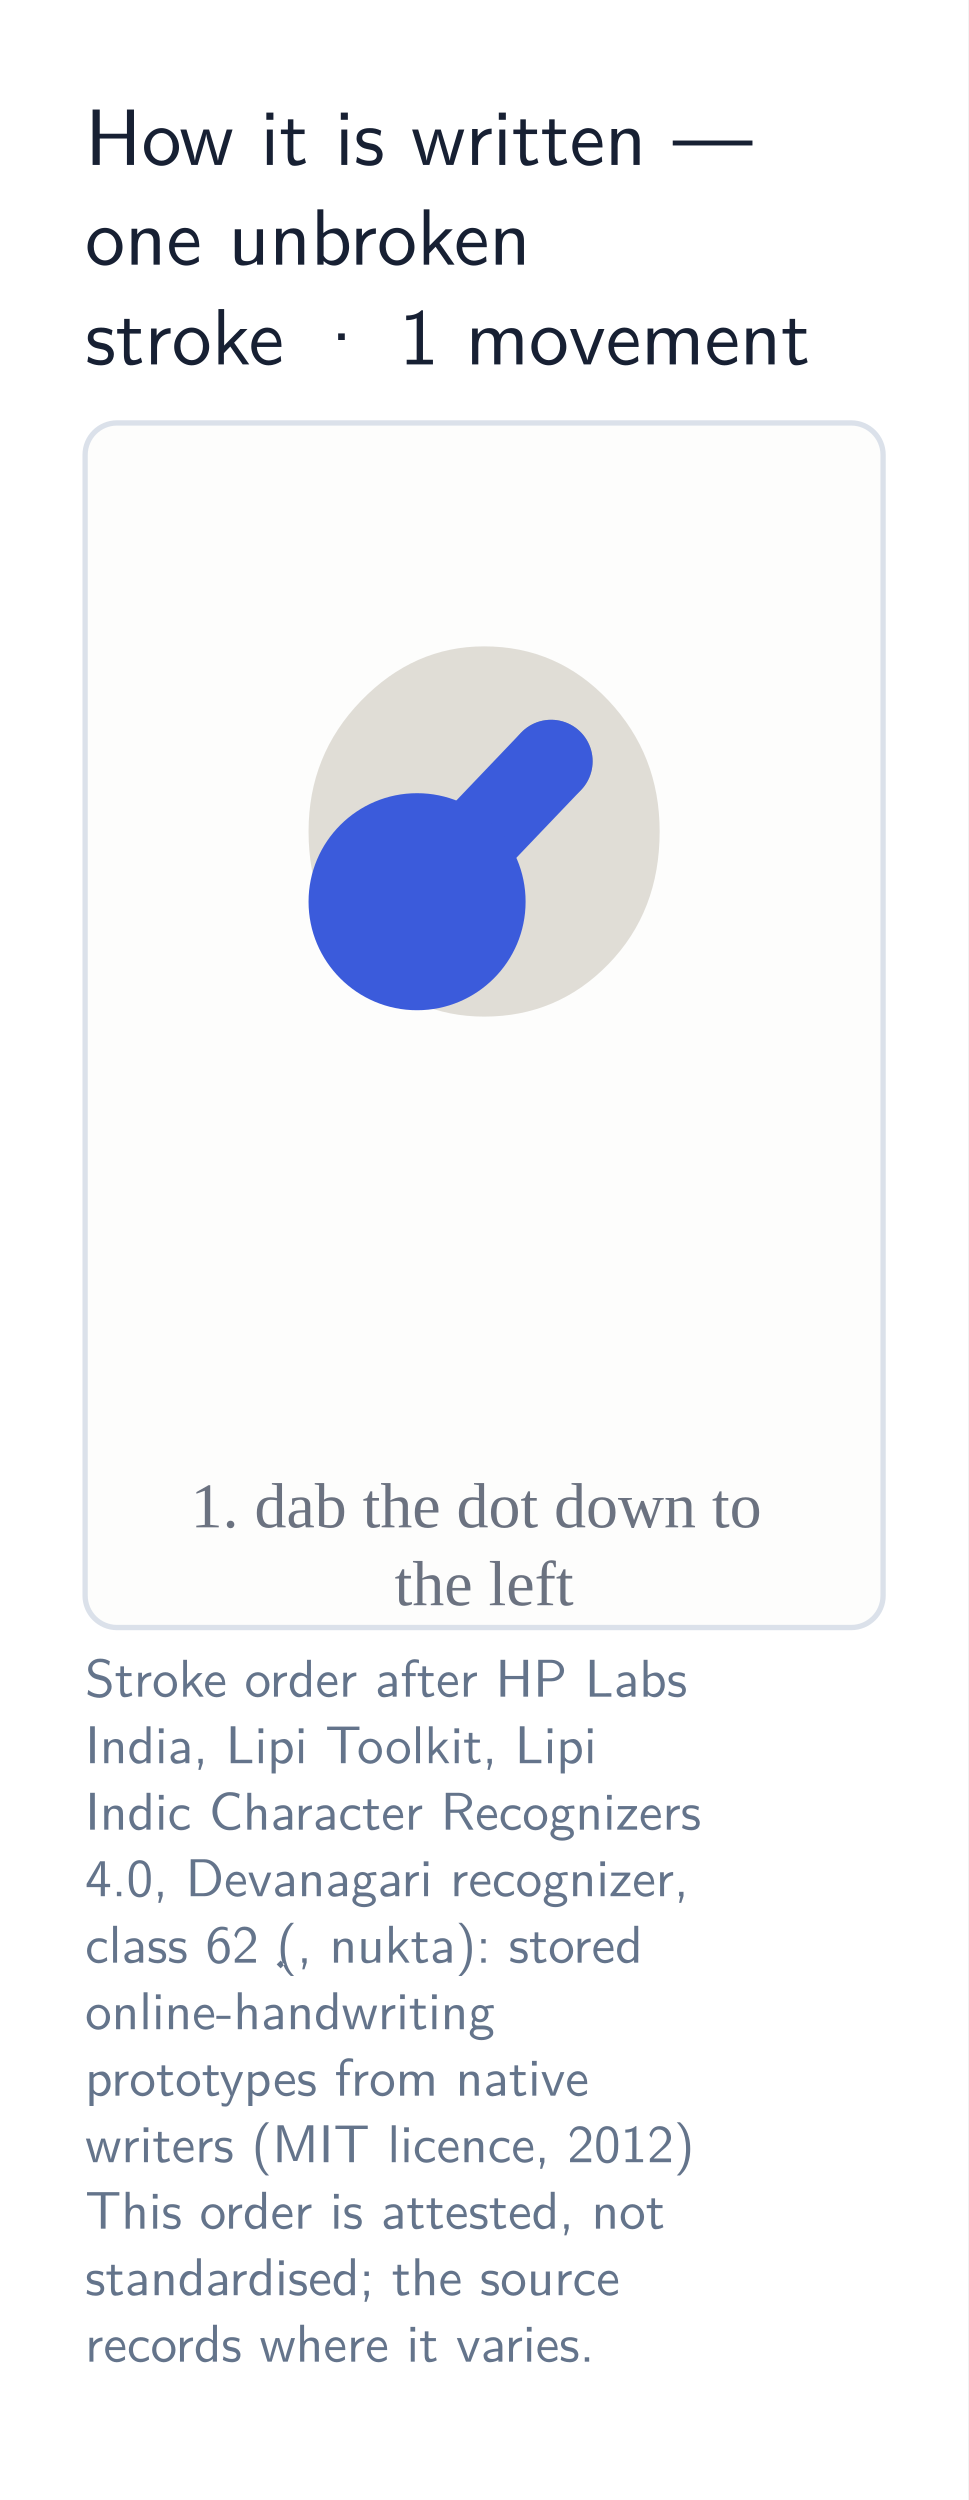
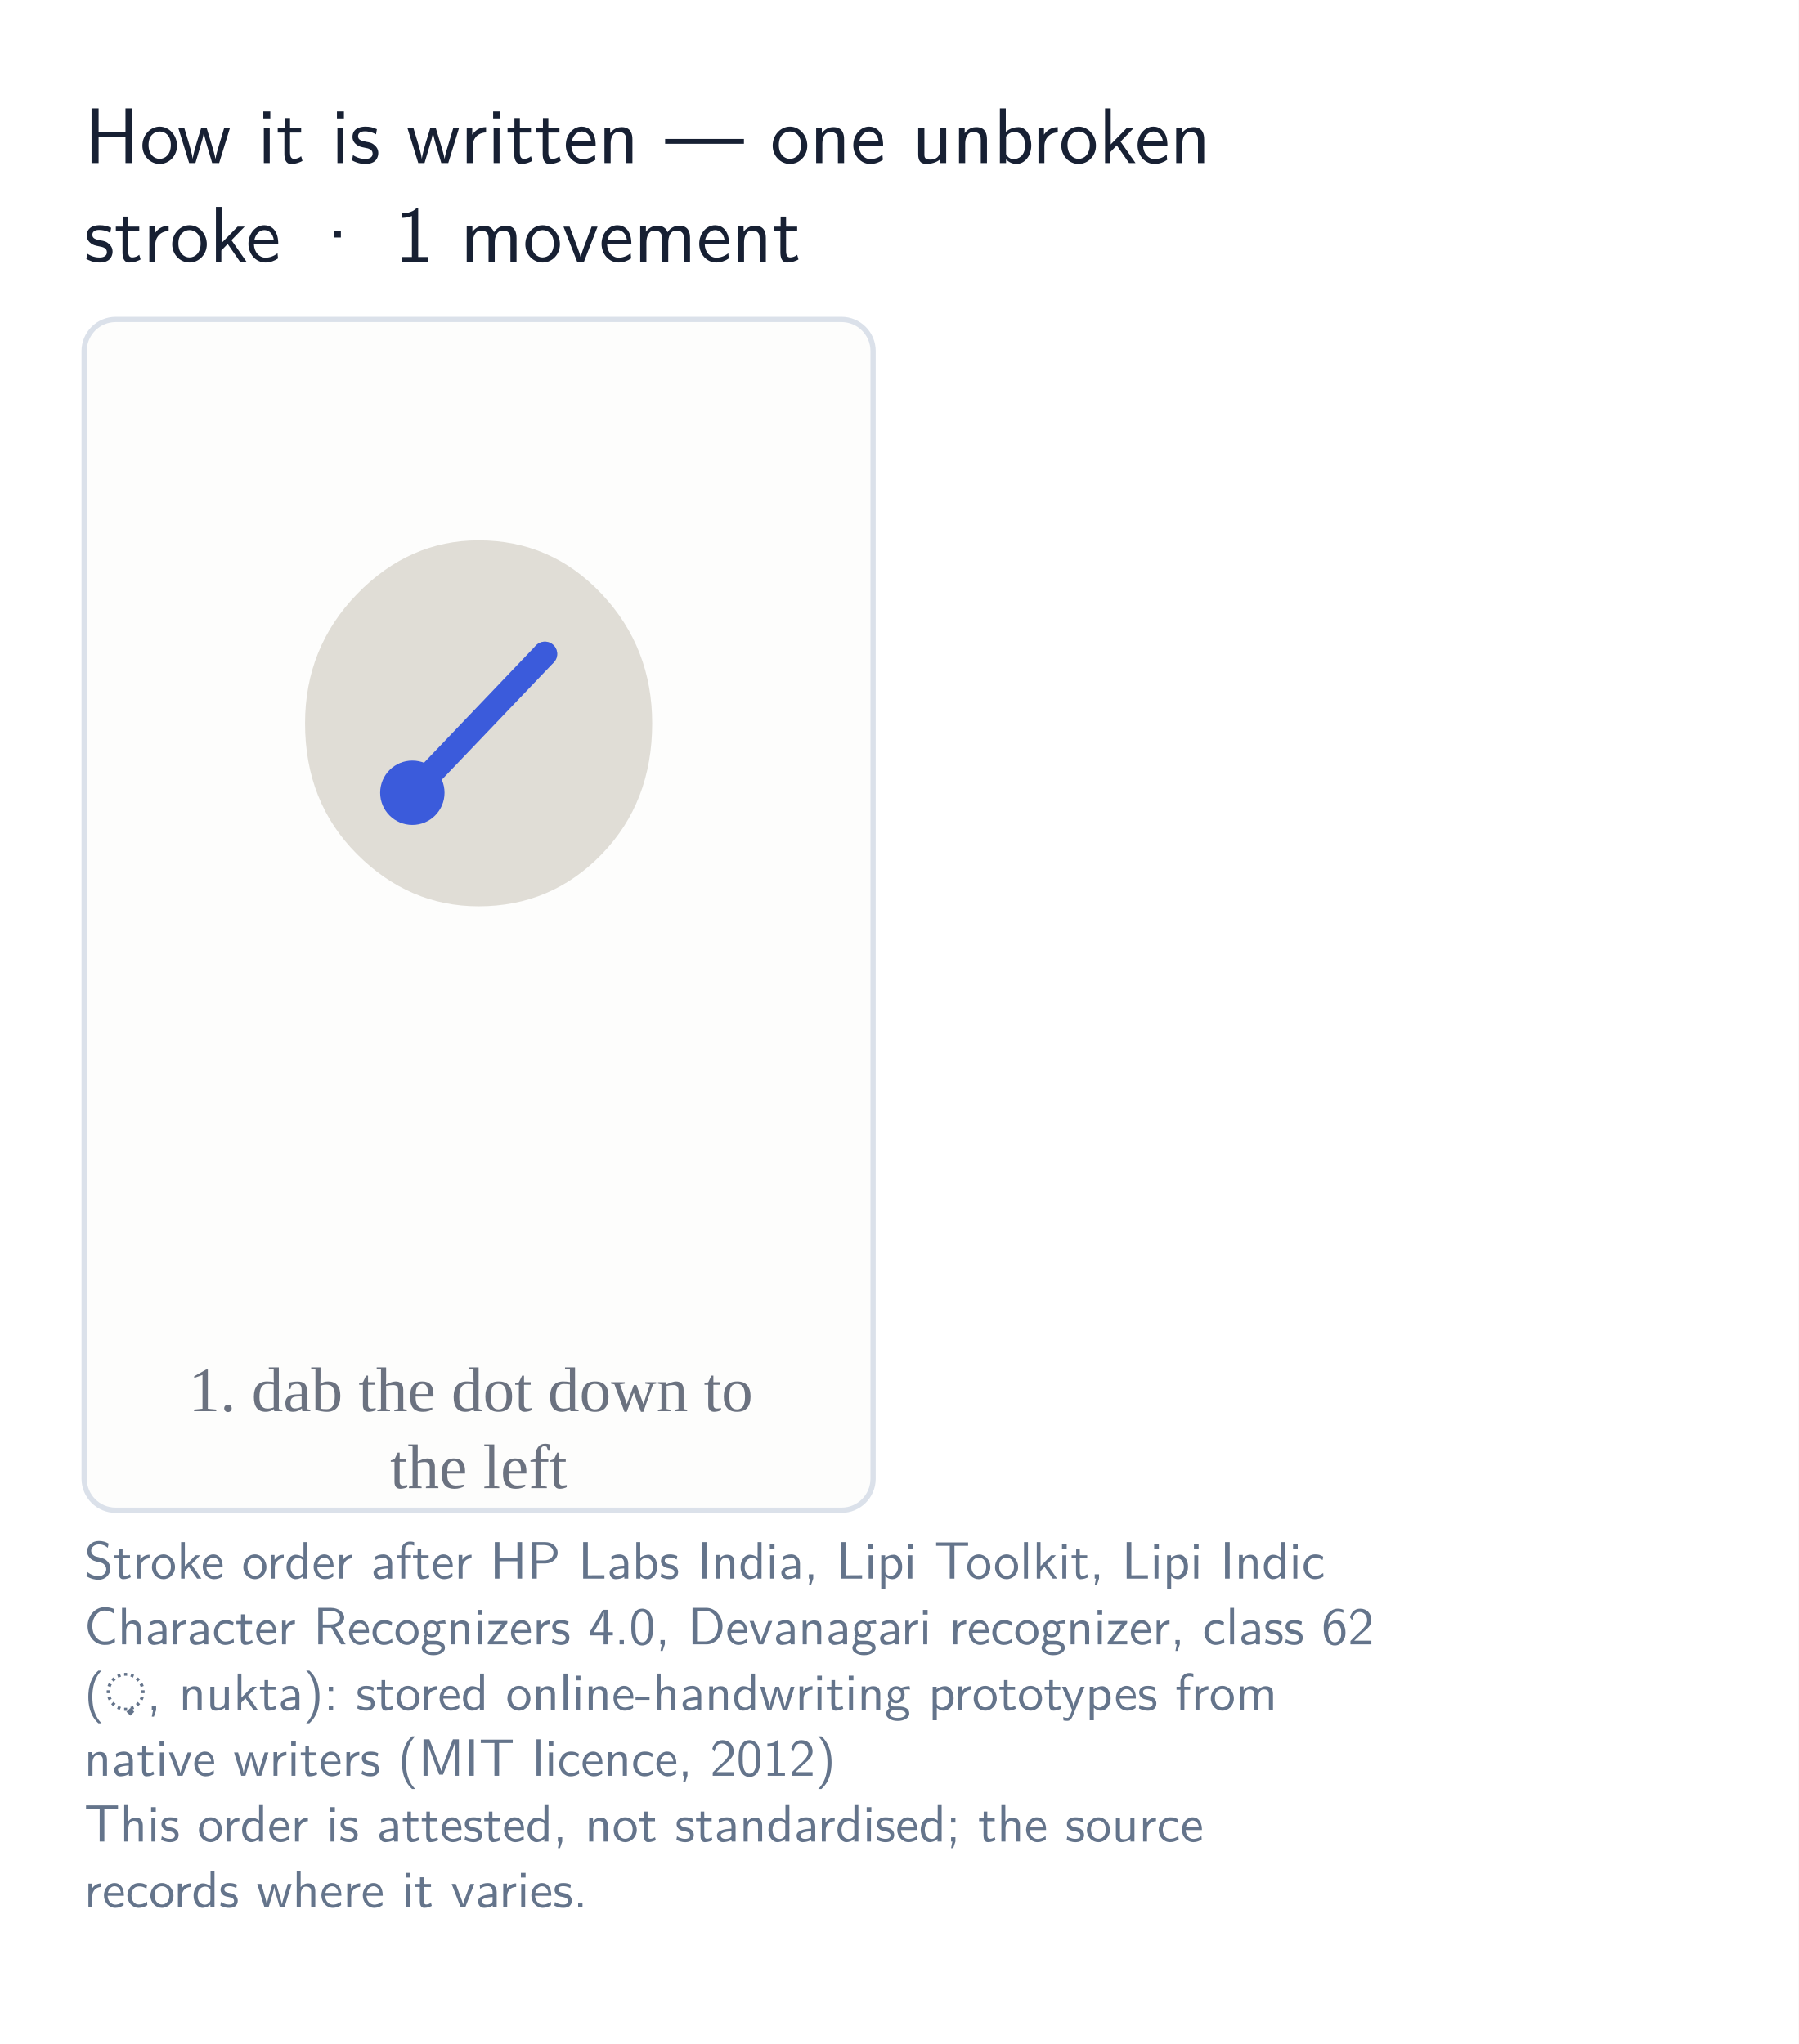
- <svg xmlns="http://www.w3.org/2000/svg" width="182" height="469.94" viewBox="0 0 182 469.94" role="img" aria-label="How to write ़: one unbroken stroke · 1 movement">
-   <rect x="0" y="0" width="182" height="469.94" fill="#ffffff" />
-   <text x="16" y="31" font-family="Latin Modern Sans, sans-serif" font-size="15" fill="#172033">How it is written —</text>
-   <text x="16" y="49.75" font-family="Latin Modern Sans, sans-serif" font-size="15" fill="#172033">one unbroken</text>
-   <text x="16" y="68.5" font-family="Latin Modern Sans, sans-serif" font-size="15" fill="#172033">stroke · 1 movement</text>
-   <rect x="16" y="79.5" width="150" height="226.44" rx="6" fill="#fdfdfc" stroke="#dbe1ea" stroke-width="1" />
-   <svg x="16" y="79.5" width="150" height="226.44" viewBox="-408 6 250 377.4" preserveAspectRatio="xMidYMid meet" overflow="hidden">
+ <svg xmlns="http://www.w3.org/2000/svg" width="342" height="388.69" viewBox="0 0 342 388.69" role="img" aria-label="How to write ़: one unbroken stroke · 1 movement">
+   <rect x="0" y="0" width="342" height="388.69" fill="#ffffff" />
+   <text x="16" y="31" font-family="Latin Modern Sans, sans-serif" font-size="15" fill="#172033">How it is written — one unbroken</text>
+   <text x="16" y="49.75" font-family="Latin Modern Sans, sans-serif" font-size="15" fill="#172033">stroke · 1 movement</text>
+   <rect x="16" y="60.75" width="150" height="226.44" rx="6" fill="#fdfdfc" stroke="#dbe1ea" stroke-width="1" />
+   <svg x="16" y="60.75" width="150" height="226.44" viewBox="-408 6 250 377.4" preserveAspectRatio="xMidYMid meet" overflow="hidden">
    <g transform="scale(1,-1)">
      <path class="ductus__glyph" d="M-338 -134Q-338 -110 -321.5 -93Q-305 -76 -283 -76Q-260 -76 -244 -93Q-228 -110 -228 -134Q-228 -159 -244 -175.5Q-260 -192 -283 -192Q-305 -192 -321.5 -175.5Q-338 -159 -338 -134Z" fill="#e0ddd6" fill-rule="nonzero" />
-       <path class="ductus__done" d="M-262 -112 L-262 -112" fill="none" stroke="#9aa1ad" stroke-width="26" stroke-linecap="round" stroke-linejoin="round" />
-       <path class="ductus__pen" d="M-262 -112 L-283 -134 L-304 -156" fill="none" stroke="#3b5bdb" stroke-width="26" stroke-linecap="round" stroke-linejoin="round" />
-       <circle class="ductus__tip" cx="-304" cy="-156" r="34" fill="#3b5bdb" />
+       <path class="ductus__done" d="M-262 -112 L-262 -112" fill="none" stroke="#9aa1ad" stroke-width="7.8" stroke-linecap="round" stroke-linejoin="round" />
+       <path class="ductus__pen" d="M-262 -112 L-283 -134 L-304 -156" fill="none" stroke="#3b5bdb" stroke-width="7.8" stroke-linecap="round" stroke-linejoin="round" />
+       <circle class="ductus__tip" cx="-304" cy="-156" r="10.2" fill="#3b5bdb" />
    </g>
    <text class="ductus__caption" x="-283" y="352" text-anchor="middle" font-size="20" fill="#6b7280">
      <tspan x="-283" y="352">1. dab the dot down to</tspan>
      <tspan x="-283" y="376.4">the left</tspan>
    </text>
  </svg>
-   <text x="16" y="318.94" font-family="Latin Modern Sans, sans-serif" font-size="10" fill="#64748b">Stroke order after HP Labs</text>
-   <text x="16" y="331.44" font-family="Latin Modern Sans, sans-serif" font-size="10" fill="#64748b">India, Lipi Toolkit, Lipi</text>
-   <text x="16" y="343.94" font-family="Latin Modern Sans, sans-serif" font-size="10" fill="#64748b">Indic Character Recognizers</text>
-   <text x="16" y="356.44" font-family="Latin Modern Sans, sans-serif" font-size="10" fill="#64748b">4.0, Devanagari recognizer,</text>
-   <text x="16" y="368.94" font-family="Latin Modern Sans, sans-serif" font-size="10" fill="#64748b">class 62 (़, nukta): stored</text>
-   <text x="16" y="381.44" font-family="Latin Modern Sans, sans-serif" font-size="10" fill="#64748b">online-handwriting</text>
-   <text x="16" y="393.94" font-family="Latin Modern Sans, sans-serif" font-size="10" fill="#64748b">prototypes from native</text>
-   <text x="16" y="406.44" font-family="Latin Modern Sans, sans-serif" font-size="10" fill="#64748b">writers (MIT licence, 2012)</text>
-   <text x="16" y="418.94" font-family="Latin Modern Sans, sans-serif" font-size="10" fill="#64748b">This order is attested, not</text>
-   <text x="16" y="431.44" font-family="Latin Modern Sans, sans-serif" font-size="10" fill="#64748b">standardised; the source</text>
-   <text x="16" y="443.94" font-family="Latin Modern Sans, sans-serif" font-size="10" fill="#64748b">records where it varies.</text>
+   <text x="16" y="300.19" font-family="Latin Modern Sans, sans-serif" font-size="10" fill="#64748b">Stroke order after HP Labs India, Lipi Toolkit, Lipi Indic</text>
+   <text x="16" y="312.69" font-family="Latin Modern Sans, sans-serif" font-size="10" fill="#64748b">Character Recognizers 4.0, Devanagari recognizer, class 62</text>
+   <text x="16" y="325.19" font-family="Latin Modern Sans, sans-serif" font-size="10" fill="#64748b">(़, nukta): stored online-handwriting prototypes from</text>
+   <text x="16" y="337.69" font-family="Latin Modern Sans, sans-serif" font-size="10" fill="#64748b">native writers (MIT licence, 2012)</text>
+   <text x="16" y="350.19" font-family="Latin Modern Sans, sans-serif" font-size="10" fill="#64748b">This order is attested, not standardised; the source</text>
+   <text x="16" y="362.69" font-family="Latin Modern Sans, sans-serif" font-size="10" fill="#64748b">records where it varies.</text>
</svg>
